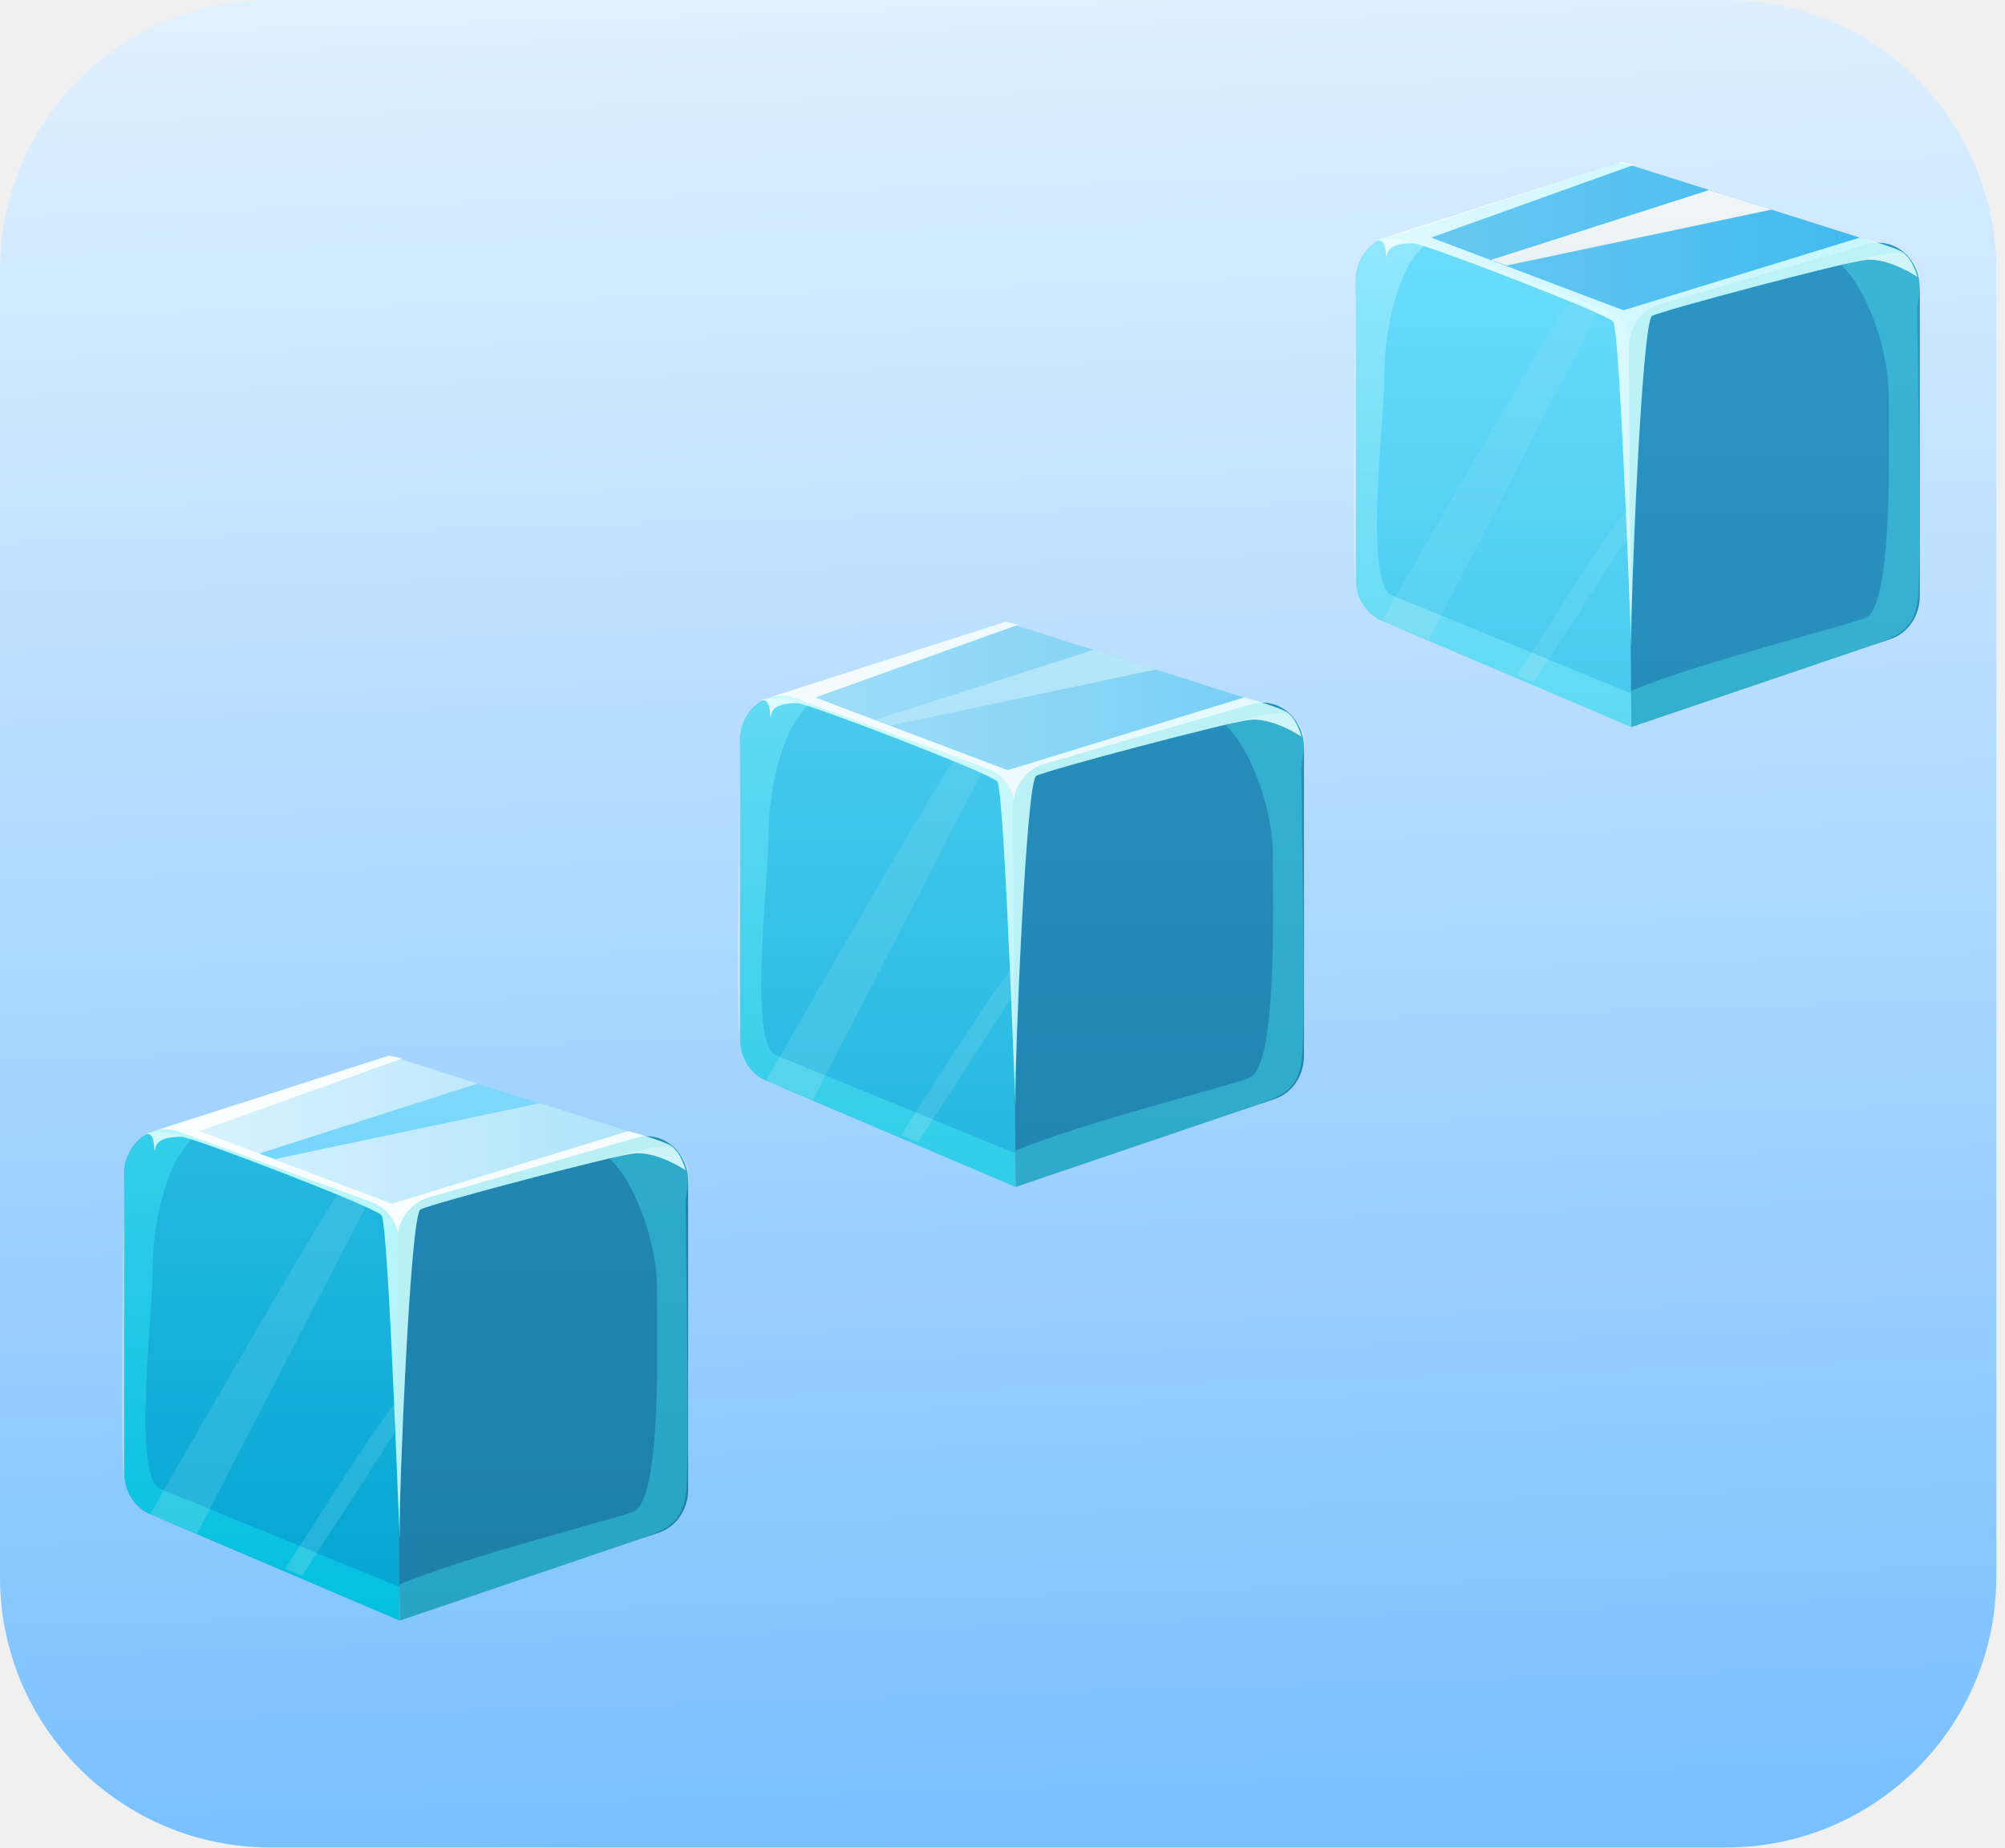
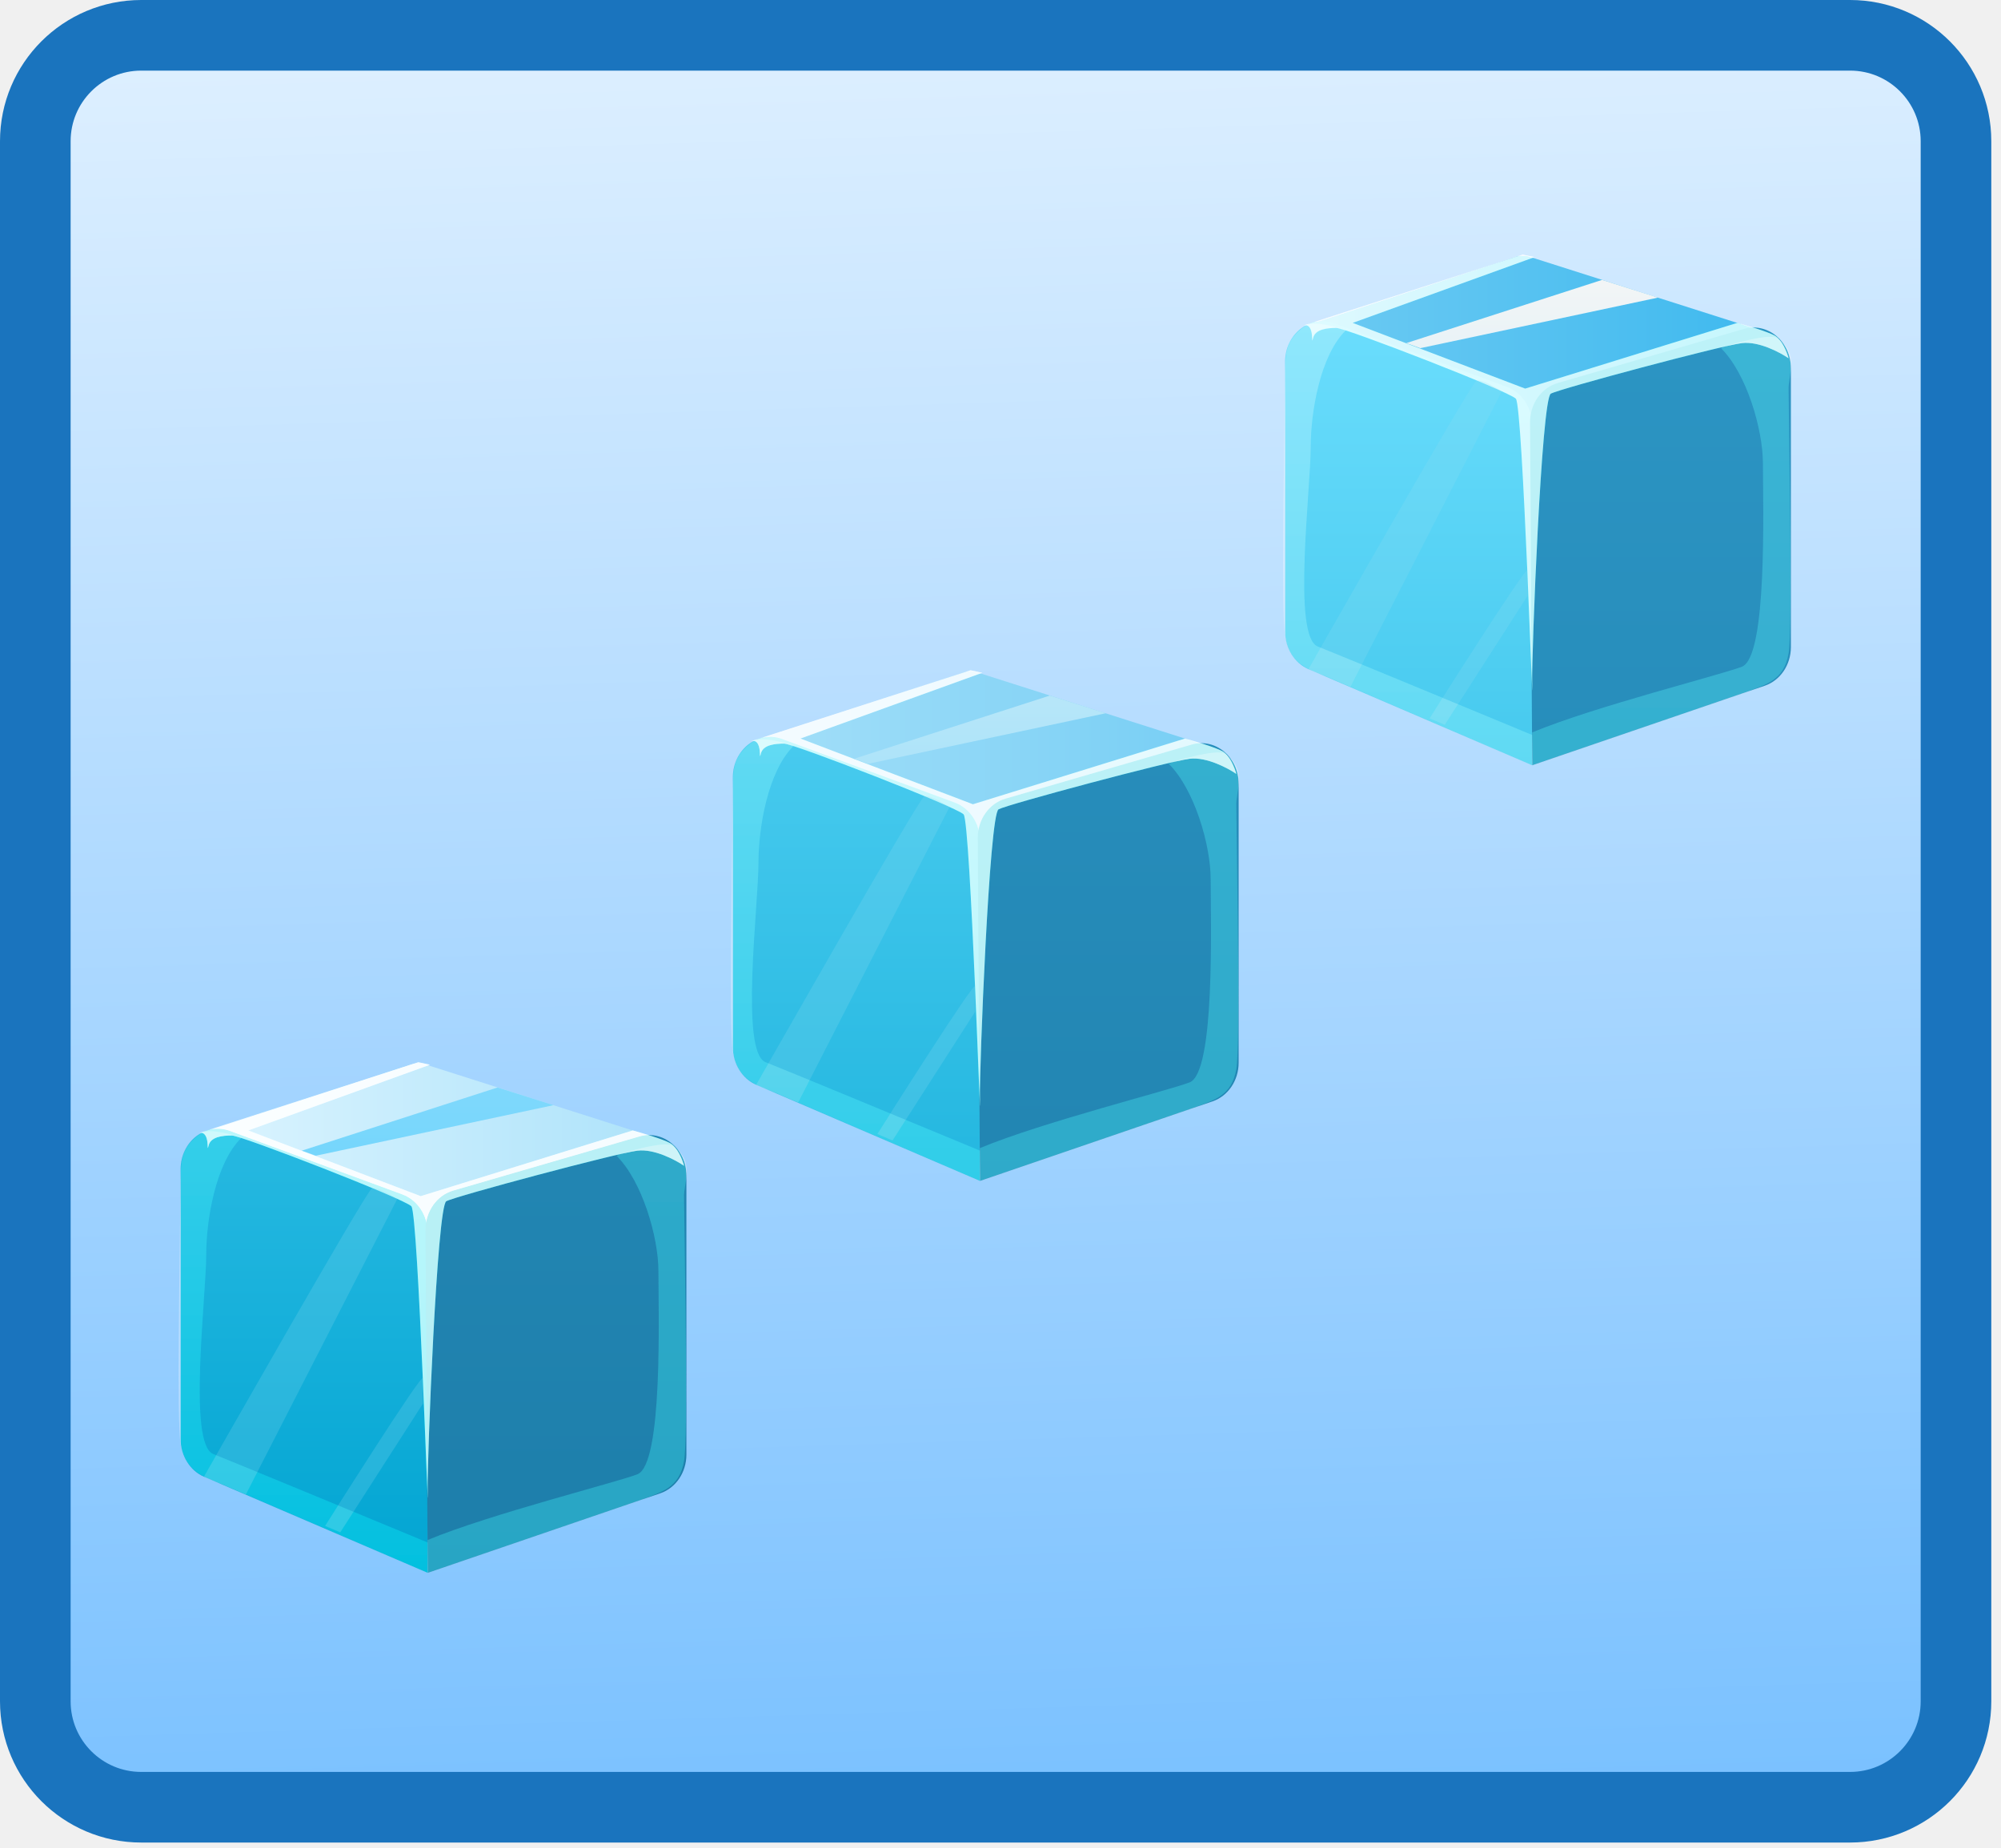
- <svg xmlns="http://www.w3.org/2000/svg" width="89" height="82" viewBox="0 0 89 82" fill="none">
-   <rect width="88.614" height="82" rx="12" fill="url(#paint0_linear_215_236)" />
-   <path d="M16.949 46.958C17.164 46.889 17.393 46.888 17.608 46.956L29.27 50.642C30.427 51.007 30.352 52.798 29.169 53.05L17.762 55.488C17.596 55.524 17.423 55.519 17.258 55.475L6.802 52.662C5.665 52.356 5.627 50.633 6.749 50.269L16.949 46.958Z" fill="url(#paint1_linear_215_236)" />
-   <path d="M5.51 52.107C5.51 50.747 6.752 49.789 7.95 50.226L16.487 53.346C17.236 53.62 17.74 54.376 17.74 55.227V71.93L6.676 67.213C5.972 66.912 5.51 66.18 5.51 65.366V52.107Z" fill="url(#paint2_linear_215_236)" />
-   <path d="M17.634 55.091C17.628 54.187 18.191 53.392 19.002 53.158L28.223 50.501C29.395 50.163 30.546 51.114 30.546 52.42V66.128C30.546 66.995 30.024 67.761 29.255 68.022L17.742 71.93L17.634 55.091Z" fill="url(#paint3_linear_215_236)" />
-   <path d="M8.856 50.204L17.855 46.976L17.278 46.852L6.433 50.328C7.01 50.204 6.779 51.445 6.894 50.949C6.995 50.514 7.587 50.452 8.048 50.452C8.51 50.452 16.586 53.556 16.932 53.928C17.278 54.301 17.81 71.062 17.74 67.833C17.71 66.467 18.201 53.928 18.663 53.68C19.124 53.432 27.085 51.321 28.123 51.197C28.954 51.098 30.008 51.652 30.431 51.942C30.354 51.652 30.108 51.023 29.738 50.825C29.369 50.626 28.354 50.328 27.892 50.204L17.393 53.432L8.856 50.204Z" fill="white" fill-opacity="0.57" style="mix-blend-mode:screen" />
-   <path d="M8.856 50.204L17.855 46.976L17.278 46.852L6.433 50.328C7.01 50.204 6.779 51.445 6.894 50.949C6.995 50.514 7.587 50.452 8.048 50.452C8.51 50.452 16.586 53.556 16.932 53.928C17.278 54.301 17.81 71.062 17.74 67.833C17.71 66.467 18.201 53.928 18.663 53.68C19.124 53.432 27.085 51.321 28.123 51.197C28.954 51.098 30.008 51.652 30.431 51.942C30.354 51.652 30.108 51.023 29.738 50.825C29.369 50.626 28.354 50.328 27.892 50.204L17.393 53.432L8.856 50.204Z" fill="#2E89B6" fill-opacity="0.7" style="mix-blend-mode:color-dodge" />
-   <path d="M14.971 53.059C14.706 53.168 6.664 67.212 6.664 67.212L8.74 68.081L16.24 53.556C15.725 53.267 15.236 52.951 14.971 53.059Z" fill="#92DCEE" fill-opacity="0.21" />
-   <path d="M17.509 62.37C17.509 61.998 12.663 69.626 12.663 69.626L13.414 69.942L17.509 63.612V62.37Z" fill="#92DCEE" fill-opacity="0.21" />
-   <path d="M23.97 48.962L12.202 51.445L11.509 51.197L21.201 48.093L23.97 48.962Z" fill="url(#paint4_linear_215_236)" />
-   <path d="M6.779 56.287C6.779 54.599 7.24 51.818 8.509 50.576C8.279 50.452 6.944 50.073 6.548 50.328C5.394 51.073 5.548 51.942 5.51 52.687C5.471 56.494 5.311 64.422 5.51 65.599C5.741 66.964 6.663 67.212 7.586 67.585L17.74 71.93L17.739 70.44C14.624 69.157 8.14 66.492 7.125 66.095C5.856 65.599 6.779 58.398 6.779 56.287Z" fill="#F8F8F8" fill-opacity="0.18" style="mix-blend-mode:overlay" />
-   <path d="M6.779 56.287C6.779 54.599 7.24 51.818 8.509 50.576C8.279 50.452 6.944 50.073 6.548 50.328C5.394 51.073 5.548 51.942 5.51 52.687C5.471 56.494 5.311 64.422 5.51 65.599C5.741 66.964 6.663 67.212 7.586 67.585L17.74 71.93L17.739 70.44C14.624 69.157 8.14 66.492 7.125 66.095C5.856 65.599 6.779 58.398 6.779 56.287Z" fill="#F8F8F8" fill-opacity="0.18" style="mix-blend-mode:overlay" />
-   <path d="M29.162 57.119C29.162 55.43 28.354 52.687 27.085 51.445C27.316 51.321 29.458 50.693 29.854 50.949C31.008 51.693 30.393 52.773 30.431 53.518C30.47 57.325 30.63 65.253 30.431 66.43C30.201 67.795 29.277 67.957 28.355 68.329L17.74 71.93L17.74 70.316C20.855 69.033 27.108 67.485 28.123 67.088C29.392 66.591 29.162 59.229 29.162 57.119Z" fill="#F8F8F8" fill-opacity="0.18" style="mix-blend-mode:overlay" />
-   <path d="M29.162 57.119C29.162 55.43 28.354 52.687 27.085 51.445C27.316 51.321 29.458 50.693 29.854 50.949C31.008 51.693 30.393 52.773 30.431 53.518C30.47 57.325 30.63 65.253 30.431 66.43C30.201 67.795 29.277 67.957 28.355 68.329L17.74 71.93L17.74 70.316C20.855 69.033 27.108 67.485 28.123 67.088C29.392 66.591 29.162 59.229 29.162 57.119Z" fill="#F8F8F8" fill-opacity="0.18" style="mix-blend-mode:overlay" />
-   <path d="M44.285 27.712C44.5 27.643 44.728 27.642 44.943 27.71L56.605 31.395C57.763 31.761 57.688 33.551 56.505 33.804L45.098 36.242C44.931 36.277 44.759 36.273 44.594 36.228L34.138 33.416C33.001 33.11 32.962 31.387 34.084 31.023L44.285 27.712Z" fill="url(#paint5_linear_215_236)" />
-   <path d="M32.846 32.861C32.846 31.5 34.088 30.543 35.285 30.98L43.823 34.1C44.572 34.374 45.075 35.13 45.075 35.981V52.684L34.012 47.966C33.308 47.666 32.846 46.934 32.846 46.12V32.861Z" fill="url(#paint6_linear_215_236)" />
-   <path d="M44.97 35.845C44.964 34.94 45.526 34.146 46.338 33.912L55.558 31.255C56.731 30.917 57.882 31.867 57.882 33.173V46.881C57.882 47.748 57.359 48.515 56.591 48.776L45.078 52.684L44.97 35.845Z" fill="url(#paint7_linear_215_236)" />
-   <path d="M36.191 30.957L45.191 27.73L44.614 27.605L33.769 31.082C34.346 30.957 34.115 32.199 34.23 31.702C34.331 31.268 34.922 31.206 35.384 31.206C35.845 31.206 43.922 34.309 44.268 34.682C44.614 35.054 45.145 51.816 45.075 48.587C45.046 47.221 45.537 34.682 45.998 34.434C46.46 34.185 54.421 32.075 55.459 31.951C56.29 31.851 57.343 32.406 57.767 32.696C57.69 32.406 57.444 31.777 57.074 31.578C56.705 31.38 55.69 31.082 55.228 30.957L44.729 34.185L36.191 30.957Z" fill="white" fill-opacity="0.57" style="mix-blend-mode:screen" />
-   <path d="M36.191 30.957L45.191 27.73L44.614 27.605L33.769 31.082C34.346 30.957 34.115 32.199 34.23 31.702C34.331 31.268 34.922 31.206 35.384 31.206C35.845 31.206 43.922 34.309 44.268 34.682C44.614 35.054 45.145 51.816 45.075 48.587C45.046 47.221 45.537 34.682 45.998 34.434C46.46 34.185 54.421 32.075 55.459 31.951C56.29 31.851 57.343 32.406 57.767 32.696C57.69 32.406 57.444 31.777 57.074 31.578C56.705 31.38 55.69 31.082 55.228 30.957L44.729 34.185L36.191 30.957Z" fill="#2E89B6" fill-opacity="0.7" style="mix-blend-mode:color-dodge" />
-   <path d="M42.306 33.813C42.041 33.922 33.999 47.966 33.999 47.966L36.076 48.835L43.575 34.31C43.061 34.021 42.572 33.704 42.306 33.813Z" fill="#92DCEE" fill-opacity="0.21" />
-   <path d="M44.845 43.124C44.845 42.751 39.999 50.38 39.999 50.38L40.749 50.696L44.845 44.366V43.124Z" fill="#92DCEE" fill-opacity="0.21" />
-   <path d="M51.306 29.716L39.537 32.199L38.845 31.951L48.537 28.847L51.306 29.716Z" fill="url(#paint8_linear_215_236)" />
-   <path d="M34.115 37.041C34.115 35.353 34.576 32.572 35.845 31.33C35.614 31.205 34.28 30.827 33.884 31.082C32.73 31.827 32.884 32.696 32.846 33.441C32.807 37.248 32.647 45.176 32.846 46.352C33.076 47.718 33.999 47.965 34.922 48.338L45.075 52.684L45.075 51.194C41.96 49.911 35.476 47.246 34.461 46.849C33.192 46.352 34.115 39.152 34.115 37.041Z" fill="#F8F8F8" fill-opacity="0.18" style="mix-blend-mode:overlay" />
-   <path d="M34.115 37.041C34.115 35.353 34.576 32.572 35.845 31.33C35.614 31.205 34.28 30.827 33.884 31.082C32.73 31.827 32.884 32.696 32.846 33.441C32.807 37.248 32.647 45.176 32.846 46.352C33.076 47.718 33.999 47.965 34.922 48.338L45.075 52.684L45.075 51.194C41.96 49.911 35.476 47.246 34.461 46.849C33.192 46.352 34.115 39.152 34.115 37.041Z" fill="#F8F8F8" fill-opacity="0.18" style="mix-blend-mode:overlay" />
-   <path d="M56.498 37.872C56.498 36.184 55.69 33.44 54.421 32.199C54.652 32.074 56.794 31.447 57.19 31.702C58.343 32.447 57.729 33.527 57.767 34.272C57.806 38.079 57.966 46.007 57.767 47.184C57.536 48.549 56.613 48.71 55.69 49.083L45.075 52.684L45.076 51.07C48.191 49.787 54.444 48.239 55.459 47.842C56.728 47.345 56.498 39.983 56.498 37.872Z" fill="#F8F8F8" fill-opacity="0.18" style="mix-blend-mode:overlay" />
-   <path d="M56.498 37.872C56.498 36.184 55.69 33.44 54.421 32.199C54.652 32.074 56.794 31.447 57.19 31.702C58.343 32.447 57.729 33.527 57.767 34.272C57.806 38.079 57.966 46.007 57.767 47.184C57.536 48.549 56.613 48.71 55.69 49.083L45.075 52.684L45.076 51.07C48.191 49.787 54.444 48.239 55.459 47.842C56.728 47.345 56.498 39.983 56.498 37.872Z" fill="#F8F8F8" fill-opacity="0.18" style="mix-blend-mode:overlay" />
-   <path d="M71.621 7.3C71.835 7.23 72.064 7.229 72.279 7.297L83.941 10.983C85.099 11.348 85.024 13.139 83.841 13.392L72.434 15.829C72.267 15.865 72.095 15.86 71.93 15.816L61.473 13.003C60.337 12.697 60.298 10.974 61.42 10.61L71.621 7.3Z" fill="url(#paint9_linear_215_236)" />
-   <path d="M60.181 12.448C60.181 11.088 61.424 10.13 62.621 10.567L71.159 13.688C71.907 13.961 72.411 14.717 72.411 15.568V32.271L61.347 27.554C60.644 27.254 60.181 26.522 60.181 25.707V12.448Z" fill="url(#paint10_linear_215_236)" />
-   <path d="M72.306 15.432C72.3 14.528 72.862 13.733 73.674 13.5L82.894 10.842C84.067 10.504 85.218 11.455 85.218 12.761V26.469C85.218 27.336 84.695 28.102 83.927 28.363L72.413 32.271L72.306 15.432Z" fill="url(#paint11_linear_215_236)" />
-   <path d="M63.527 10.545L72.526 7.317L71.95 7.193L61.104 10.669C61.681 10.545 61.451 11.786 61.566 11.29C61.667 10.855 62.258 10.793 62.72 10.793C63.181 10.793 71.257 13.897 71.603 14.269C71.95 14.642 72.481 31.403 72.411 28.174C72.382 26.808 72.873 14.269 73.334 14.021C73.796 13.773 81.757 11.662 82.795 11.538C83.626 11.439 84.679 11.993 85.102 12.283C85.025 11.993 84.779 11.364 84.41 11.166C84.041 10.967 83.026 10.669 82.564 10.545L72.065 13.773L63.527 10.545Z" fill="white" fill-opacity="0.57" style="mix-blend-mode:screen" />
-   <path d="M63.527 10.545L72.526 7.317L71.95 7.193L61.104 10.669C61.681 10.545 61.451 11.786 61.566 11.29C61.667 10.855 62.258 10.793 62.72 10.793C63.181 10.793 71.257 13.897 71.603 14.269C71.95 14.642 72.481 31.403 72.411 28.174C72.382 26.808 72.873 14.269 73.334 14.021C73.796 13.773 81.757 11.662 82.795 11.538C83.626 11.439 84.679 11.993 85.102 12.283C85.025 11.993 84.779 11.364 84.41 11.166C84.041 10.967 83.026 10.669 82.564 10.545L72.065 13.773L63.527 10.545Z" fill="#2E89B6" fill-opacity="0.7" style="mix-blend-mode:color-dodge" />
-   <path d="M69.642 13.4C69.377 13.509 61.335 27.553 61.335 27.553L63.412 28.422L70.911 13.897C70.397 13.608 69.907 13.292 69.642 13.4Z" fill="#92DCEE" fill-opacity="0.21" />
-   <path d="M72.18 22.711C72.18 22.339 67.335 29.967 67.335 29.967L68.085 30.283L72.18 23.953V22.711Z" fill="#92DCEE" fill-opacity="0.21" />
-   <path d="M78.641 9.303L66.873 11.786L66.181 11.538L75.872 8.434L78.641 9.303Z" fill="url(#paint12_linear_215_236)" />
-   <path d="M61.45 16.629C61.45 14.94 61.912 12.159 63.181 10.917C62.95 10.793 61.615 10.414 61.22 10.669C60.066 11.414 60.22 12.283 60.181 13.028C60.143 16.835 59.982 24.763 60.181 25.94C60.412 27.305 61.335 27.553 62.258 27.926L72.411 32.271L72.411 30.782C69.296 29.499 62.812 26.834 61.797 26.436C60.528 25.94 61.45 18.739 61.45 16.629Z" fill="#F8F8F8" fill-opacity="0.18" style="mix-blend-mode:overlay" />
-   <path d="M61.45 16.629C61.45 14.94 61.912 12.159 63.181 10.917C62.95 10.793 61.615 10.414 61.22 10.669C60.066 11.414 60.22 12.283 60.181 13.028C60.143 16.835 59.982 24.763 60.181 25.94C60.412 27.305 61.335 27.553 62.258 27.926L72.411 32.271L72.411 30.782C69.296 29.499 62.812 26.834 61.797 26.436C60.528 25.94 61.45 18.739 61.45 16.629Z" fill="#F8F8F8" fill-opacity="0.18" style="mix-blend-mode:overlay" />
-   <path d="M83.834 17.46C83.834 15.771 83.026 13.028 81.757 11.786C81.987 11.662 84.13 11.034 84.525 11.29C85.679 12.034 85.064 13.114 85.103 13.859C85.141 17.667 85.302 25.594 85.103 26.771C84.872 28.136 83.949 28.298 83.026 28.671L72.411 32.271L72.412 30.657C75.527 29.374 81.779 27.826 82.795 27.429C84.064 26.932 83.834 19.57 83.834 17.46Z" fill="#F8F8F8" fill-opacity="0.18" style="mix-blend-mode:overlay" />
-   <path d="M83.834 17.46C83.834 15.771 83.026 13.028 81.757 11.786C81.987 11.662 84.13 11.034 84.525 11.29C85.679 12.034 85.064 13.114 85.103 13.859C85.141 17.667 85.302 25.594 85.103 26.771C84.872 28.136 83.949 28.298 83.026 28.671L72.411 32.271L72.412 30.657C75.527 29.374 81.779 27.826 82.795 27.429C84.064 26.932 83.834 19.57 83.834 17.46Z" fill="#F8F8F8" fill-opacity="0.18" style="mix-blend-mode:overlay" />
+ <svg xmlns="http://www.w3.org/2000/svg" width="170" height="157" viewBox="0 0 170 157" fill="none">
+   <rect x="3" y="3" width="163.176" height="150.548" rx="9" fill="url(#paint0_linear_215_236)" stroke="#1A74BE" stroke-width="6" />
+   <path d="M34.978 90.431C35.346 90.311 35.739 90.309 36.108 90.427L56.124 96.803C58.11 97.436 57.982 100.534 55.952 100.971L36.373 105.188C36.087 105.25 35.791 105.242 35.507 105.165L17.561 100.299C15.61 99.769 15.544 96.788 17.47 96.158L34.978 90.431Z" fill="url(#paint1_linear_215_236)" />
+   <path d="M15.344 99.339C15.344 96.985 17.476 95.328 19.531 96.085L34.185 101.483C35.47 101.956 36.334 103.265 36.334 104.737V133.634L17.345 125.473C16.137 124.953 15.344 123.687 15.344 122.278V99.339Z" fill="url(#paint2_linear_215_236)" />
+   <path d="M36.153 104.501C36.143 102.937 37.108 101.562 38.501 101.158L54.327 96.56C56.339 95.975 58.315 97.62 58.315 99.88V123.596C58.315 125.095 57.418 126.422 56.099 126.873L36.338 133.634L36.153 104.501Z" fill="url(#paint3_linear_215_236)" />
+   <path d="M21.086 96.046L36.532 90.461L35.542 90.247L16.928 96.261C17.918 96.046 17.522 98.194 17.72 97.335C17.893 96.583 18.908 96.475 19.7 96.475C20.492 96.475 34.354 101.845 34.948 102.489C35.542 103.134 36.454 132.133 36.334 126.546C36.283 124.183 37.126 102.489 37.918 102.06C38.71 101.63 52.374 97.979 54.156 97.764C55.582 97.592 57.391 98.552 58.117 99.053C57.985 98.552 57.562 97.463 56.928 97.12C56.295 96.776 54.552 96.261 53.76 96.046L35.74 101.63L21.086 96.046Z" fill="white" fill-opacity="0.57" style="mix-blend-mode:screen" />
+   <path d="M21.086 96.046L36.532 90.461L35.542 90.247L16.928 96.261C17.918 96.046 17.522 98.194 17.72 97.335C17.893 96.583 18.908 96.475 19.7 96.475C20.492 96.475 34.354 101.845 34.948 102.489C35.542 103.134 36.454 132.133 36.334 126.546C36.283 124.183 37.126 102.489 37.918 102.06C38.71 101.63 52.374 97.979 54.156 97.764C55.582 97.592 57.391 98.552 58.117 99.053C57.985 98.552 57.562 97.463 56.928 97.12C56.295 96.776 54.552 96.261 53.76 96.046L35.74 101.63L21.086 96.046Z" fill="#2E89B6" fill-opacity="0.7" style="mix-blend-mode:color-dodge" />
+   <path d="M31.581 100.986C31.127 101.174 17.324 125.472 17.324 125.472L20.888 126.975L33.76 101.845C32.876 101.346 32.036 100.798 31.581 100.986Z" fill="#92DCEE" fill-opacity="0.21" />
+   <path d="M35.938 117.095C35.938 116.45 27.621 129.648 27.621 129.648L28.909 130.194L35.938 119.243V117.095Z" fill="#92DCEE" fill-opacity="0.21" />
+   <path d="M47.027 93.898L26.829 98.194L25.641 97.764L42.275 92.394L47.027 93.898Z" fill="url(#paint4_linear_215_236)" />
+   <path d="M17.522 106.571C17.522 103.65 18.314 98.838 20.492 96.69C20.096 96.475 17.805 95.819 17.125 96.261C15.145 97.549 15.409 99.054 15.343 100.342C15.277 106.929 15.002 120.644 15.343 122.68C15.74 125.042 17.323 125.471 18.908 126.116L36.334 133.634L36.334 131.057C30.987 128.837 19.858 124.227 18.116 123.539C15.938 122.68 17.522 110.222 17.522 106.571Z" fill="#F8F8F8" fill-opacity="0.18" style="mix-blend-mode:overlay" />
+   <path d="M17.522 106.571C17.522 103.65 18.314 98.838 20.492 96.69C20.096 96.475 17.805 95.819 17.125 96.261C15.145 97.549 15.409 99.054 15.343 100.342C15.277 106.929 15.002 120.644 15.343 122.68C15.74 125.042 17.323 125.471 18.908 126.116L36.334 133.634L36.334 131.057C30.987 128.837 19.858 124.227 18.116 123.539C15.938 122.68 17.522 110.222 17.522 106.571Z" fill="#F8F8F8" fill-opacity="0.18" style="mix-blend-mode:overlay" />
+   <path d="M55.939 108.009C55.939 105.088 54.552 100.341 52.374 98.194C52.77 97.978 56.447 96.892 57.127 97.335C59.107 98.623 58.052 100.492 58.118 101.78C58.184 108.367 58.459 122.082 58.118 124.118C57.721 126.48 56.137 126.76 54.553 127.405L36.334 133.634L36.335 130.841C41.681 128.622 52.413 125.944 54.156 125.257C56.334 124.398 55.939 111.66 55.939 108.009Z" fill="#F8F8F8" fill-opacity="0.18" style="mix-blend-mode:overlay" />
+   <path d="M55.939 108.009C55.939 105.088 54.552 100.341 52.374 98.194C52.77 97.978 56.447 96.892 57.127 97.335C59.107 98.623 58.052 100.492 58.118 101.78C58.184 108.367 58.459 122.082 58.118 124.118C57.721 126.48 56.137 126.76 54.553 127.405L36.334 133.634L36.335 130.841C41.681 128.622 52.413 125.944 54.156 125.257C56.334 124.398 55.939 111.66 55.939 108.009Z" fill="#F8F8F8" fill-opacity="0.18" style="mix-blend-mode:overlay" />
+   <path d="M81.895 57.134C82.264 57.013 82.656 57.012 83.025 57.129L103.042 63.506C105.028 64.139 104.9 67.236 102.869 67.673L83.291 71.89C83.004 71.952 82.709 71.944 82.425 71.867L64.479 67.001C62.528 66.472 62.462 63.491 64.387 62.861L81.895 57.134Z" fill="url(#paint5_linear_215_236)" />
+   <path d="M62.261 66.041C62.261 63.688 64.394 62.03 66.449 62.787L81.102 68.185C82.388 68.659 83.252 69.967 83.252 71.439V100.336L64.263 92.175C63.055 91.656 62.261 90.389 62.261 88.98V66.041Z" fill="url(#paint6_linear_215_236)" />
+   <path d="M83.071 71.203C83.061 69.639 84.026 68.265 85.419 67.86L101.244 63.263C103.257 62.678 105.232 64.323 105.232 66.582V90.298C105.232 91.798 104.336 93.124 103.017 93.575L83.255 100.336L83.071 71.203Z" fill="url(#paint7_linear_215_236)" />
+   <path d="M68.004 62.748L83.45 57.164L82.46 56.949L63.846 62.963C64.836 62.748 64.44 64.896 64.638 64.037C64.811 63.286 65.826 63.178 66.618 63.178C67.41 63.178 81.272 68.548 81.866 69.192C82.46 69.836 83.372 98.835 83.252 93.248C83.201 90.885 84.044 69.192 84.836 68.762C85.628 68.333 99.292 64.681 101.074 64.467C102.5 64.295 104.308 65.254 105.034 65.755C104.902 65.254 104.48 64.166 103.846 63.822C103.213 63.479 101.47 62.963 100.678 62.748L82.658 68.333L68.004 62.748Z" fill="white" fill-opacity="0.57" style="mix-blend-mode:screen" />
+   <path d="M68.004 62.748L83.45 57.164L82.46 56.949L63.846 62.963C64.836 62.748 64.44 64.896 64.638 64.037C64.811 63.286 65.826 63.178 66.618 63.178C67.41 63.178 81.272 68.548 81.866 69.192C82.46 69.836 83.372 98.835 83.252 93.248C83.201 90.885 84.044 69.192 84.836 68.762C85.628 68.333 99.292 64.681 101.074 64.467C102.5 64.295 104.308 65.254 105.034 65.755C104.902 65.254 104.48 64.166 103.846 63.822C103.213 63.479 101.47 62.963 100.678 62.748L82.658 68.333L68.004 62.748Z" fill="#2E89B6" fill-opacity="0.7" style="mix-blend-mode:color-dodge" />
+   <path d="M78.499 67.688C78.044 67.876 64.242 92.174 64.242 92.174L67.806 93.678L80.678 68.548C79.794 68.048 78.954 67.501 78.499 67.688Z" fill="#92DCEE" fill-opacity="0.21" />
+   <path d="M82.856 83.797C82.856 83.153 74.539 96.351 74.539 96.351L75.827 96.897L82.856 85.945V83.797Z" fill="#92DCEE" fill-opacity="0.21" />
+   <path d="M93.945 60.6L73.747 64.896L72.559 64.467L89.193 59.097L93.945 60.6Z" fill="url(#paint8_linear_215_236)" />
+   <path d="M64.439 73.274C64.439 70.353 65.231 65.541 67.41 63.393C67.013 63.177 64.723 62.522 64.043 62.964C62.063 64.252 62.327 65.756 62.261 67.045C62.195 73.632 61.92 87.347 62.261 89.383C62.657 91.745 64.241 92.173 65.826 92.819L83.252 100.336L83.252 97.759C77.905 95.54 66.776 90.929 65.034 90.242C62.855 89.383 64.439 76.925 64.439 73.274Z" fill="#F8F8F8" fill-opacity="0.18" style="mix-blend-mode:overlay" />
+   <path d="M64.439 73.274C64.439 70.353 65.231 65.541 67.41 63.393C67.013 63.177 64.723 62.522 64.043 62.964C62.063 64.252 62.327 65.756 62.261 67.045C62.195 73.632 61.92 87.347 62.261 89.383C62.657 91.745 64.241 92.173 65.826 92.819L83.252 100.336L83.252 97.759C77.905 95.54 66.776 90.929 65.034 90.242C62.855 89.383 64.439 76.925 64.439 73.274Z" fill="#F8F8F8" fill-opacity="0.18" style="mix-blend-mode:overlay" />
+   <path d="M102.857 74.712C102.857 71.79 101.47 67.044 99.292 64.896C99.688 64.681 103.365 63.595 104.044 64.037C106.025 65.325 104.97 67.194 105.035 68.483C105.101 75.07 105.377 88.785 105.035 90.821C104.639 93.183 103.055 93.462 101.471 94.107L83.252 100.336L83.253 97.544C88.599 95.324 99.331 92.647 101.074 91.959C103.252 91.1 102.857 78.363 102.857 74.712Z" fill="#F8F8F8" fill-opacity="0.18" style="mix-blend-mode:overlay" />
+   <path d="M102.857 74.712C102.857 71.79 101.47 67.044 99.292 64.896C99.688 64.681 103.365 63.595 104.044 64.037C106.025 65.325 104.97 67.194 105.035 68.483C105.101 75.07 105.377 88.785 105.035 90.821C104.639 93.183 103.055 93.462 101.471 94.107L83.252 100.336L83.253 97.544C88.599 95.324 99.331 92.647 101.074 91.959C103.252 91.1 102.857 78.363 102.857 74.712Z" fill="#F8F8F8" fill-opacity="0.18" style="mix-blend-mode:overlay" />
+   <path d="M128.813 21.818C129.181 21.698 129.574 21.696 129.943 21.814L149.959 28.19C151.946 28.823 151.818 31.921 149.787 32.358L130.209 36.575C129.922 36.637 129.627 36.629 129.343 36.552L111.397 31.686C109.446 31.156 109.38 28.175 111.305 27.545L128.813 21.818Z" fill="url(#paint9_linear_215_236)" />
+   <path d="M109.179 30.726C109.179 28.372 111.312 26.715 113.366 27.472L128.02 32.87C129.305 33.343 130.17 34.652 130.17 36.124V65.02L111.18 56.859C109.972 56.34 109.179 55.074 109.179 53.665V30.726Z" fill="url(#paint10_linear_215_236)" />
+   <path d="M129.988 35.888C129.979 34.324 130.944 32.949 132.337 32.545L148.162 27.947C150.174 27.363 152.15 29.007 152.15 31.267V54.982C152.15 56.482 151.254 57.809 149.935 58.26L130.173 65.02L129.988 35.888Z" fill="url(#paint11_linear_215_236)" />
+   <path d="M114.922 27.433L130.368 21.848L129.378 21.634L110.763 27.648C111.754 27.433 111.357 29.581 111.555 28.721C111.729 27.97 112.744 27.862 113.536 27.862C114.328 27.862 128.189 33.232 128.784 33.876C129.378 34.521 130.29 63.52 130.17 57.932C130.119 55.57 130.962 33.876 131.754 33.447C132.546 33.017 146.21 29.366 147.992 29.151C149.418 28.979 151.226 29.939 151.952 30.44C151.82 29.939 151.398 28.85 150.764 28.507C150.13 28.163 148.388 27.648 147.596 27.433L129.576 33.017L114.922 27.433Z" fill="white" fill-opacity="0.57" style="mix-blend-mode:screen" />
+   <path d="M114.922 27.433L130.368 21.848L129.378 21.634L110.763 27.648C111.754 27.433 111.357 29.581 111.555 28.721C111.729 27.97 112.744 27.862 113.536 27.862C114.328 27.862 128.189 33.232 128.784 33.876C129.378 34.521 130.29 63.52 130.17 57.932C130.119 55.57 130.962 33.876 131.754 33.447C132.546 33.017 146.21 29.366 147.992 29.151C149.418 28.979 151.226 29.939 151.952 30.44C151.82 29.939 151.398 28.85 150.764 28.507C150.13 28.163 148.388 27.648 147.596 27.433L129.576 33.017L114.922 27.433Z" fill="#2E89B6" fill-opacity="0.7" style="mix-blend-mode:color-dodge" />
+   <path d="M125.417 32.373C124.962 32.561 111.159 56.859 111.159 56.859L114.724 58.362L127.595 33.232C126.712 32.733 125.872 32.185 125.417 32.373Z" fill="#92DCEE" fill-opacity="0.21" />
+   <path d="M129.774 48.482C129.774 47.837 121.457 61.035 121.457 61.035L122.745 61.581L129.774 50.63V48.482Z" fill="#92DCEE" fill-opacity="0.21" />
+   <path d="M140.863 25.285L120.665 29.581L119.476 29.151L136.11 23.781L140.863 25.285Z" fill="url(#paint12_linear_215_236)" />
+   <path d="M111.357 37.958C111.357 35.037 112.149 30.225 114.327 28.077C113.931 27.862 111.641 27.206 110.961 27.648C108.981 28.936 109.245 30.441 109.179 31.729C109.113 38.316 108.837 52.031 109.179 54.067C109.575 56.429 111.159 56.858 112.743 57.503L130.17 65.02L130.169 62.444C124.823 60.224 113.694 55.614 111.951 54.926C109.773 54.067 111.357 41.609 111.357 37.958Z" fill="#F8F8F8" fill-opacity="0.18" style="mix-blend-mode:overlay" />
+   <path d="M111.357 37.958C111.357 35.037 112.149 30.225 114.327 28.077C113.931 27.862 111.641 27.206 110.961 27.648C108.981 28.936 109.245 30.441 109.179 31.729C109.113 38.316 108.837 52.031 109.179 54.067C109.575 56.429 111.159 56.858 112.743 57.503L130.17 65.02L130.169 62.444C124.823 60.224 113.694 55.614 111.951 54.926C109.773 54.067 111.357 41.609 111.357 37.958Z" fill="#F8F8F8" fill-opacity="0.18" style="mix-blend-mode:overlay" />
+   <path d="M149.775 39.396C149.775 36.475 148.388 31.728 146.21 29.581C146.606 29.365 150.283 28.279 150.962 28.721C152.942 30.009 151.887 31.878 151.953 33.167C152.019 39.754 152.295 53.469 151.953 55.505C151.557 57.867 149.973 58.147 148.389 58.792L130.17 65.02L130.17 62.228C135.517 60.009 146.249 57.331 147.992 56.644C150.17 55.785 149.775 43.047 149.775 39.396Z" fill="#F8F8F8" fill-opacity="0.18" style="mix-blend-mode:overlay" />
+   <path d="M149.775 39.396C149.775 36.475 148.388 31.728 146.21 29.581C146.606 29.365 150.283 28.279 150.962 28.721C152.942 30.009 151.887 31.878 151.953 33.167C152.019 39.754 152.295 53.469 151.953 55.505C151.557 57.867 149.973 58.147 148.389 58.792L130.17 65.02L130.17 62.228C135.517 60.009 146.249 57.331 147.992 56.644C150.17 55.785 149.775 43.047 149.775 39.396Z" fill="#F8F8F8" fill-opacity="0.18" style="mix-blend-mode:overlay" />
  <defs>
-     <linearGradient id="paint0_linear_215_236" x1="45.39" y1="82" x2="42.867" y2="0.011" gradientUnits="userSpaceOnUse">
+     <linearGradient id="paint0_linear_215_236" x1="86.655" y1="156.548" x2="81.838" y2="0.021" gradientUnits="userSpaceOnUse">
      <stop stop-color="#78C0FF" />
      <stop offset="1" stop-color="#DFF0FF" />
    </linearGradient>
-     <linearGradient id="paint1_linear_215_236" x1="5.412" y1="39.561" x2="85.233" y2="39.561" gradientUnits="userSpaceOnUse">
+     <linearGradient id="paint1_linear_215_236" x1="15.176" y1="77.633" x2="152.176" y2="77.633" gradientUnits="userSpaceOnUse">
      <stop stop-color="#DEF5FF" />
      <stop offset="1" stop-color="#3CB8EE" />
    </linearGradient>
-     <linearGradient id="paint2_linear_215_236" x1="45.322" y1="7.193" x2="45.322" y2="71.93" gradientUnits="userSpaceOnUse">
+     <linearGradient id="paint2_linear_215_236" x1="83.676" y1="21.634" x2="83.676" y2="133.634" gradientUnits="userSpaceOnUse">
      <stop stop-color="#70E0FF" />
      <stop offset="1" stop-color="#02A5D2" />
    </linearGradient>
-     <linearGradient id="paint3_linear_215_236" x1="45.322" y1="7.193" x2="45.322" y2="71.93" gradientUnits="userSpaceOnUse">
+     <linearGradient id="paint3_linear_215_236" x1="83.676" y1="21.634" x2="83.676" y2="133.634" gradientUnits="userSpaceOnUse">
      <stop stop-color="#2D96C5" />
      <stop offset="1" stop-color="#1D7EAA" />
    </linearGradient>
-     <linearGradient id="paint4_linear_215_236" x1="45.322" y1="7.193" x2="45.322" y2="71.93" gradientUnits="userSpaceOnUse">
+     <linearGradient id="paint4_linear_215_236" x1="83.676" y1="21.634" x2="83.676" y2="133.634" gradientUnits="userSpaceOnUse">
      <stop stop-color="#F6F6F6" />
      <stop offset="1" stop-color="#3AC7FF" />
    </linearGradient>
-     <linearGradient id="paint5_linear_215_236" x1="5.412" y1="39.561" x2="85.233" y2="39.561" gradientUnits="userSpaceOnUse">
+     <linearGradient id="paint5_linear_215_236" x1="15.176" y1="77.633" x2="152.176" y2="77.633" gradientUnits="userSpaceOnUse">
      <stop stop-color="#DEF5FF" />
      <stop offset="1" stop-color="#3CB8EE" />
    </linearGradient>
-     <linearGradient id="paint6_linear_215_236" x1="45.322" y1="7.193" x2="45.322" y2="71.93" gradientUnits="userSpaceOnUse">
+     <linearGradient id="paint6_linear_215_236" x1="83.676" y1="21.634" x2="83.676" y2="133.634" gradientUnits="userSpaceOnUse">
      <stop stop-color="#70E0FF" />
      <stop offset="1" stop-color="#02A5D2" />
    </linearGradient>
-     <linearGradient id="paint7_linear_215_236" x1="45.322" y1="7.193" x2="45.322" y2="71.93" gradientUnits="userSpaceOnUse">
+     <linearGradient id="paint7_linear_215_236" x1="83.676" y1="21.634" x2="83.676" y2="133.634" gradientUnits="userSpaceOnUse">
      <stop stop-color="#2D96C5" />
      <stop offset="1" stop-color="#1D7EAA" />
    </linearGradient>
-     <linearGradient id="paint8_linear_215_236" x1="45.322" y1="7.193" x2="45.322" y2="71.93" gradientUnits="userSpaceOnUse">
+     <linearGradient id="paint8_linear_215_236" x1="83.676" y1="21.634" x2="83.676" y2="133.634" gradientUnits="userSpaceOnUse">
      <stop stop-color="#F6F6F6" />
      <stop offset="1" stop-color="#3AC7FF" />
    </linearGradient>
-     <linearGradient id="paint9_linear_215_236" x1="5.412" y1="39.561" x2="85.233" y2="39.561" gradientUnits="userSpaceOnUse">
+     <linearGradient id="paint9_linear_215_236" x1="15.176" y1="77.633" x2="152.176" y2="77.633" gradientUnits="userSpaceOnUse">
      <stop stop-color="#DEF5FF" />
      <stop offset="1" stop-color="#3CB8EE" />
    </linearGradient>
-     <linearGradient id="paint10_linear_215_236" x1="45.322" y1="7.193" x2="45.322" y2="71.93" gradientUnits="userSpaceOnUse">
+     <linearGradient id="paint10_linear_215_236" x1="83.676" y1="21.634" x2="83.676" y2="133.634" gradientUnits="userSpaceOnUse">
      <stop stop-color="#70E0FF" />
      <stop offset="1" stop-color="#02A5D2" />
    </linearGradient>
-     <linearGradient id="paint11_linear_215_236" x1="45.322" y1="7.193" x2="45.322" y2="71.93" gradientUnits="userSpaceOnUse">
+     <linearGradient id="paint11_linear_215_236" x1="83.676" y1="21.634" x2="83.676" y2="133.634" gradientUnits="userSpaceOnUse">
      <stop stop-color="#2D96C5" />
      <stop offset="1" stop-color="#1D7EAA" />
    </linearGradient>
-     <linearGradient id="paint12_linear_215_236" x1="45.322" y1="7.193" x2="45.322" y2="71.93" gradientUnits="userSpaceOnUse">
+     <linearGradient id="paint12_linear_215_236" x1="83.676" y1="21.634" x2="83.676" y2="133.634" gradientUnits="userSpaceOnUse">
      <stop stop-color="#F6F6F6" />
      <stop offset="1" stop-color="#3AC7FF" />
    </linearGradient>
  </defs>
</svg>
